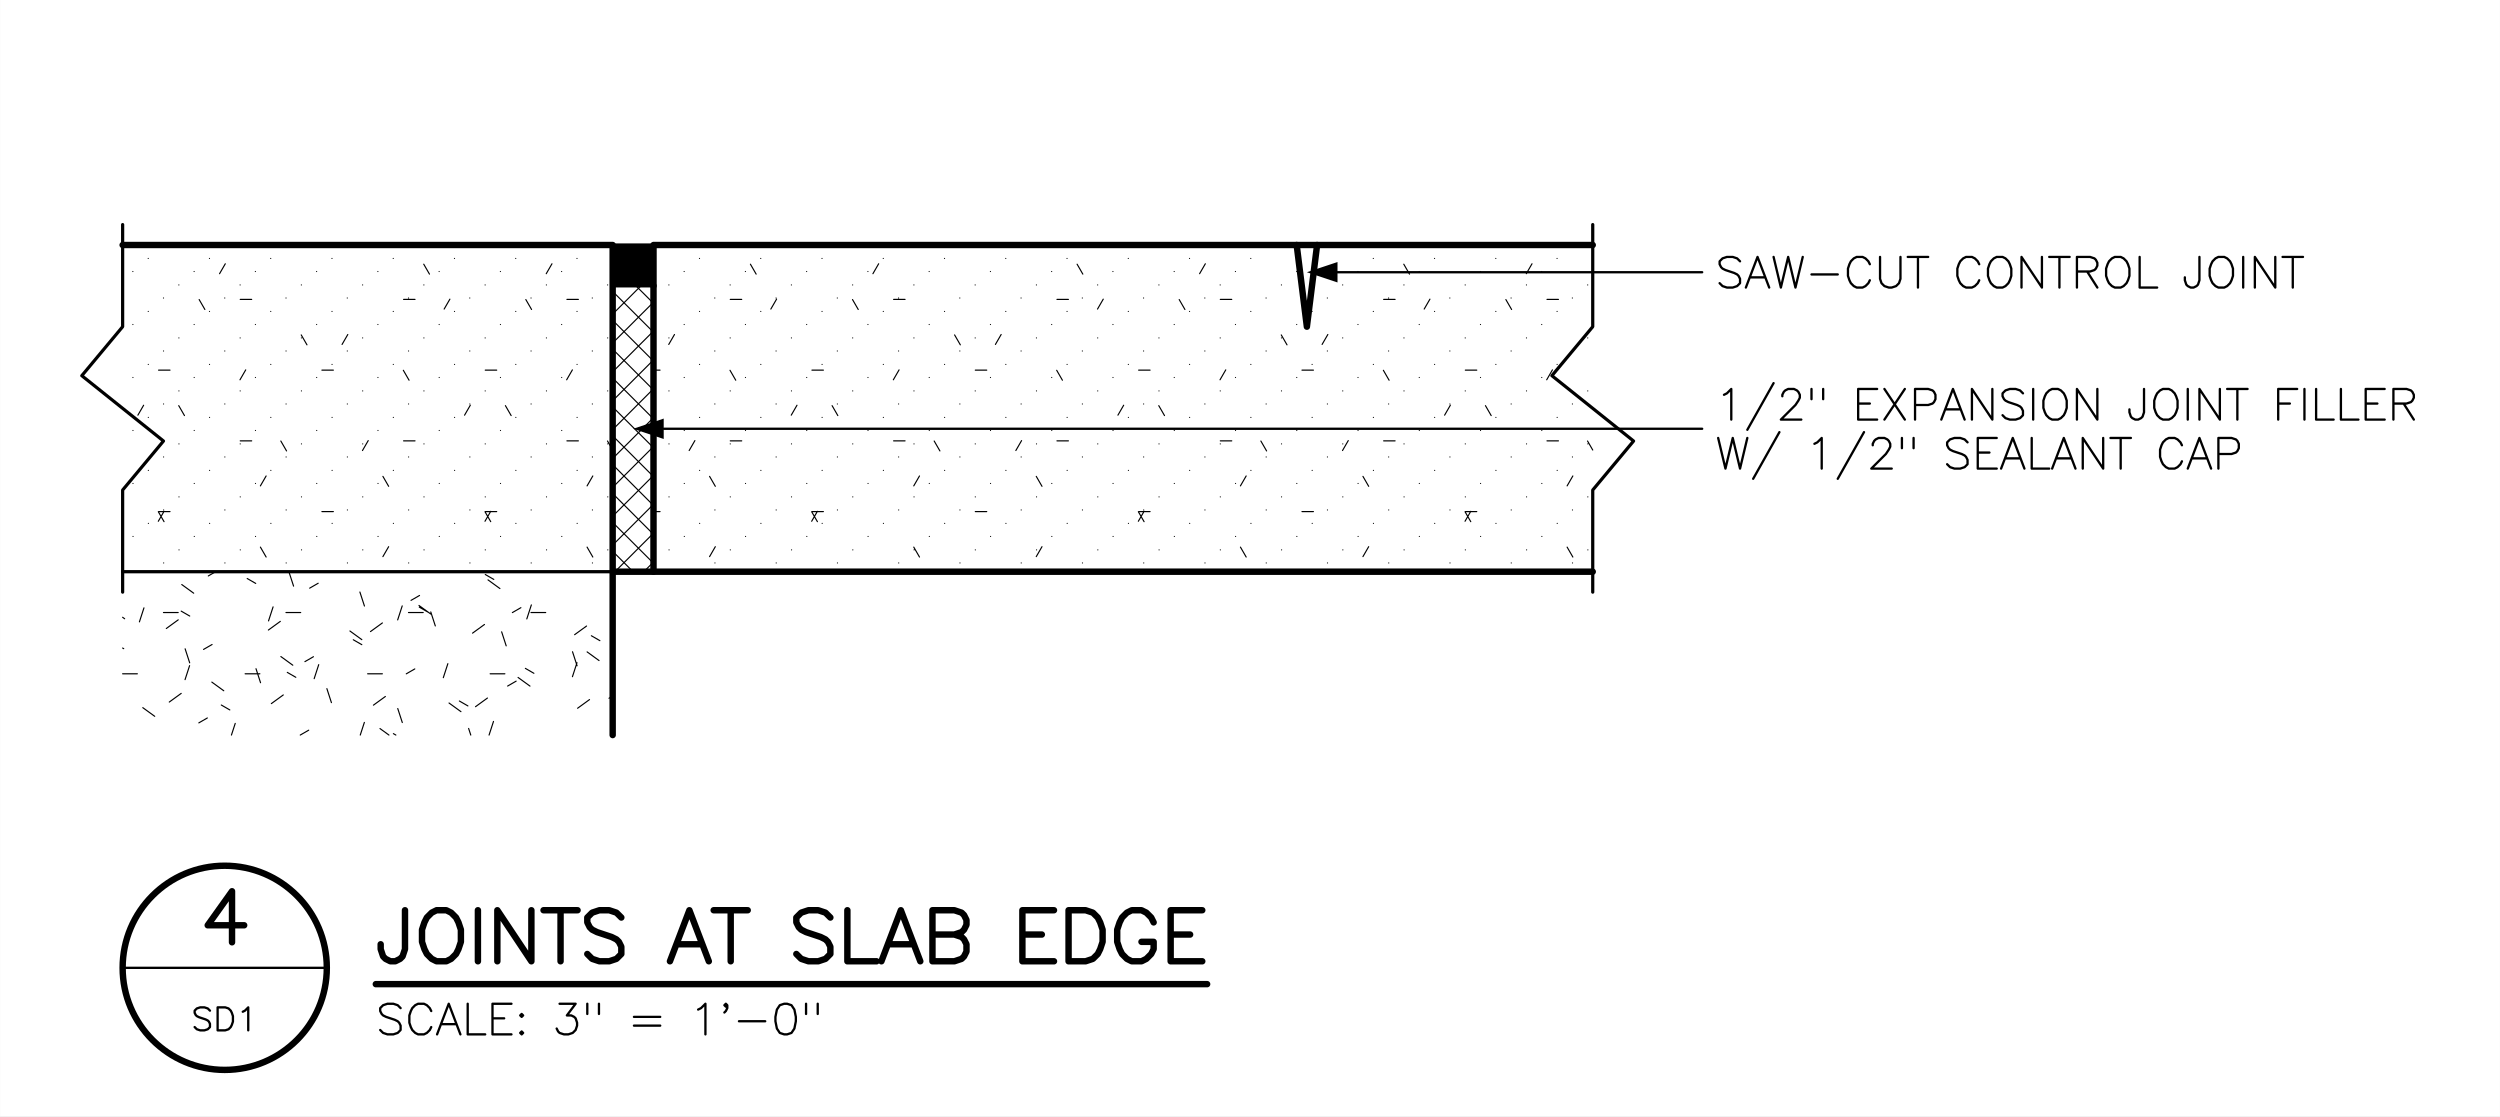
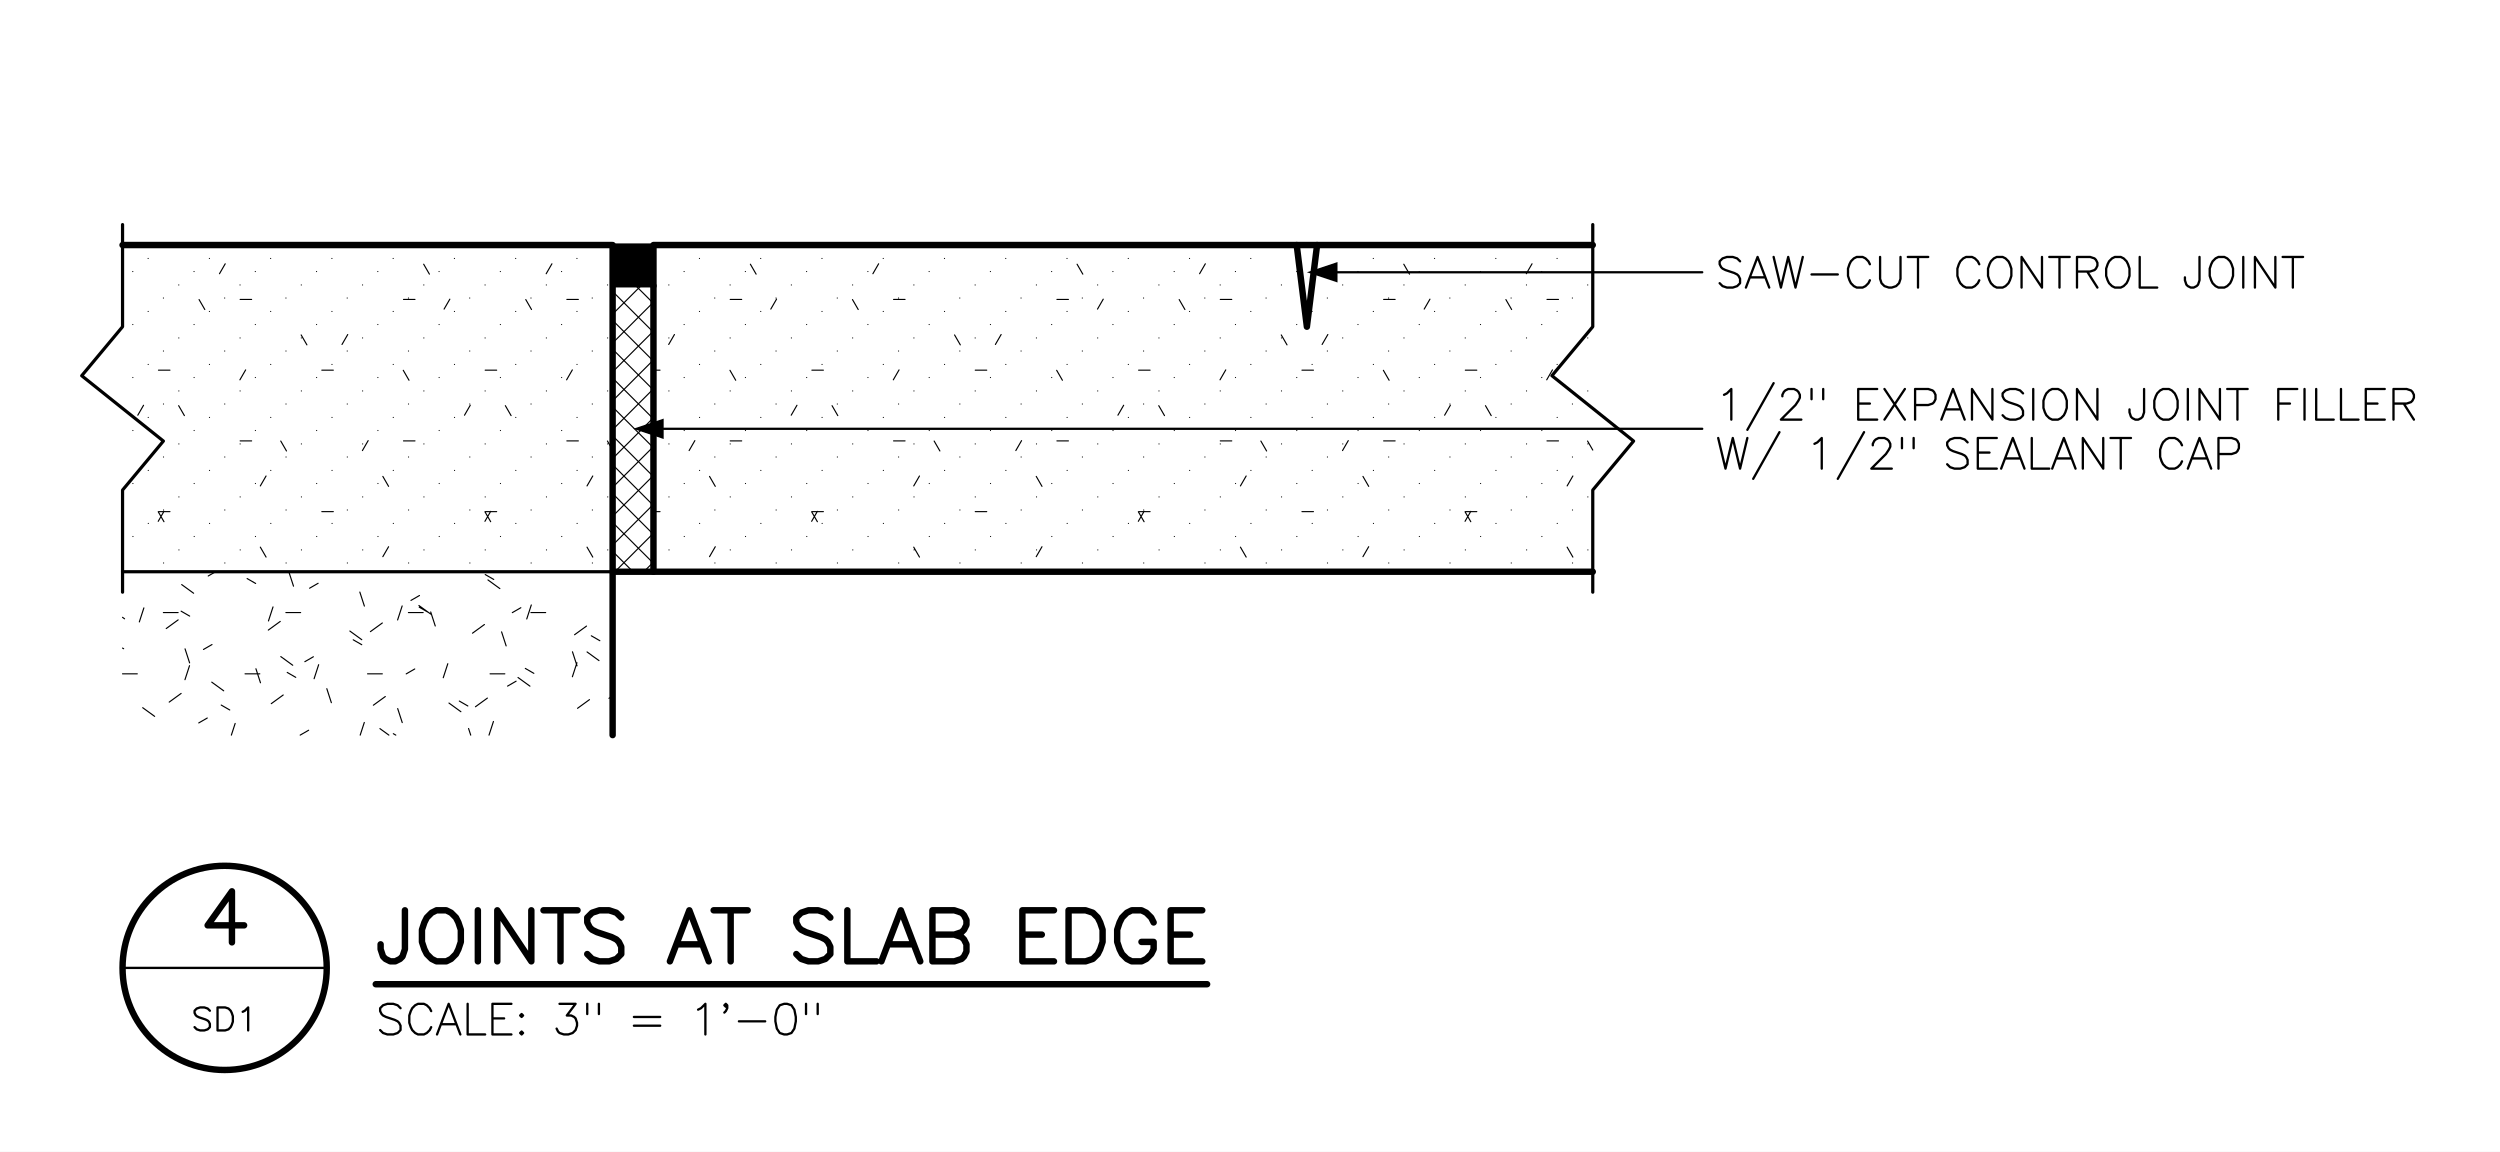
- <svg xmlns="http://www.w3.org/2000/svg" width="7.652in" height="3.416in" viewBox="0 0 734.571 327.96">
+ <svg xmlns="http://www.w3.org/2000/svg" width="7.652in" height="3.525in" viewBox="0 0 734.571 338.4">
  <rect width="100%" height="100%" fill="#fff" />
  <g id="S-DETL-PATT">
    <g data-src="slab">
      <path d="M48.058 165.427h0M66.058 165.427h0M84.058 165.427h0M102.058 165.427h0M120.058 165.427h0M138.058 165.427h0M156.058 165.427h0M174.058 165.427h0M39.053 157.642h0M57.053 157.642h0M75.053 157.642h0M93.053 157.642h0M111.053 157.642h0M129.053 157.642h0M147.053 157.642h0M165.053 157.642h0M48.048 149.856h0M66.048 149.856h0M84.048 149.856h0M102.048 149.856h0M120.048 149.856h0M138.048 149.856h0M156.048 149.856h0M174.048 149.856h0M39.043 142.07h0M57.043 142.07h0M75.043 142.07h0M93.043 142.07h0M111.043 142.07h0M129.043 142.07h0M147.043 142.07h0M165.043 142.07h0M48.038 134.285h0M66.038 134.285h0M84.038 134.285h0M102.038 134.285h0M120.038 134.285h0M138.038 134.285h0M156.038 134.285h0M174.038 134.285h0M39.034 126.499h0M57.034 126.499h0M75.034 126.499h0M93.034 126.499h0M111.034 126.499h0M129.034 126.499h0M147.034 126.499h0M165.034 126.499h0M48.029 118.714h0M66.029 118.714h0M84.029 118.714h0M102.029 118.714h0M120.029 118.714h0M138.029 118.714h0M156.029 118.714h0M174.029 118.714h0M39.024 110.928h0M57.024 110.928h0M75.024 110.928h0M93.024 110.928h0M111.024 110.928h0M129.024 110.928h0M147.024 110.928h0M165.024 110.928h0M48.019 103.142h0M66.019 103.142h0M84.019 103.142h0M102.019 103.142h0M120.019 103.142h0M138.019 103.142h0M156.019 103.142h0M174.019 103.142h0M39.014 95.357h0M57.014 95.357h0M75.014 95.357h0M93.014 95.357h0M111.014 95.357h0M129.014 95.357h0M147.014 95.357h0M165.014 95.357h0M48.01 87.571h0M66.01 87.571h0M84.01 87.571h0M102.01 87.571h0M120.01 87.571h0M138.01 87.571h0M156.01 87.571h0M174.01 87.571h0M39.005 79.786h0M57.005 79.786h0M75.005 79.786h0M93.005 79.786h0M111.005 79.786h0M129.005 79.786h0M147.005 79.786h0M165.005 79.786h0M48 72h0M66 72h0M84 72h0M102 72h0M120 72h0M138 72h0M156 72h0M174 72h0M52.57 161.587h0M70.57 161.587h0M88.57 161.587h0M106.57 161.587h0M124.57 161.587h0M142.57 161.587h0M160.57 161.587h0M178.57 161.587h0M43.565 153.802h0M61.565 153.802h0M79.565 153.802h0M97.565 153.802h0M115.565 153.802h0M133.565 153.802h0M151.565 153.802h0M169.565 153.802h0M52.56 146.016h0M70.56 146.016h0M88.56 146.016h0M106.56 146.016h0M124.56 146.016h0M142.56 146.016h0M160.56 146.016h0M178.56 146.016h0M43.555 138.23h0M61.555 138.23h0M79.555 138.23h0M97.555 138.23h0M115.555 138.23h0M133.555 138.23h0M151.555 138.23h0M169.555 138.23h0M52.55 130.445h0M70.55 130.445h0M88.55 130.445h0M106.55 130.445h0M124.55 130.445h0M142.55 130.445h0M160.55 130.445h0M178.55 130.445h0M43.546 122.659h0M61.546 122.659h0M79.546 122.659h0M97.546 122.659h0M115.546 122.659h0M133.546 122.659h0M151.546 122.659h0M169.546 122.659h0M52.541 114.874h0M70.541 114.874h0M88.541 114.874h0M106.541 114.874h0M124.541 114.874h0M142.541 114.874h0M160.541 114.874h0M178.541 114.874h0M43.536 107.088h0M61.536 107.088h0M79.536 107.088h0M97.536 107.088h0M115.536 107.088h0M133.536 107.088h0M151.536 107.088h0M169.536 107.088h0M52.531 99.302h0M70.531 99.302h0M88.531 99.302h0M106.531 99.302h0M124.531 99.302h0M142.531 99.302h0M160.531 99.302h0M178.531 99.302h0M43.526 91.517h0M61.526 91.517h0M79.526 91.517h0M97.526 91.517h0M115.526 91.517h0M133.526 91.517h0M151.526 91.517h0M169.526 91.517h0M52.522 83.731h0M70.522 83.731h0M88.522 83.731h0M106.522 83.731h0M124.522 83.731h0M142.522 83.731h0M160.522 83.731h0M178.522 83.731h0M43.517 75.946h0M61.517 75.946h0M79.517 75.946h0M97.517 75.946h0M115.517 75.946h0M133.517 75.946h0M151.517 75.946h0M169.517 75.946h0M172.481 142.781L174.161 139.871M142.482 153.173L144.162 150.263M166.482 111.604L168.162 108.694M112.482 163.566L114.162 160.656M136.482 121.997L138.162 119.087M160.482 80.427L162.162 77.518M106.483 132.389L108.163 129.479M130.483 90.82L132.163 87.91M76.483 142.782L78.163 139.872M100.483 101.213L102.163 98.303M46.484 153.175L48.164 150.265M70.484 111.605L72.164 108.695M40.484 121.998L42.164 119.088M64.484 80.429L66.164 77.519M36 88.197L36.165 87.911M169.92 87.984L166.56 87.984M121.92 87.984L118.56 87.984M73.92 87.984L70.56 87.984M145.92 108.768L142.56 108.768M97.92 108.768L94.56 108.768M49.92 108.768L46.56 108.768M169.92 129.552L166.56 129.552M121.92 129.552L118.56 129.552M73.92 129.552L70.56 129.552M145.92 150.336L142.56 150.336M97.92 150.336L94.56 150.336M49.92 150.336L46.56 150.336M46.486 150.381L48.166 153.291M52.486 119.205L54.166 122.114M76.486 160.774L78.166 163.684M58.485 88.028L60.165 90.938M82.485 129.597L84.165 132.507M88.484 98.421L90.164 101.33M112.484 139.99L114.164 142.9M118.484 108.813L120.164 111.723M142.484 150.382L144.164 153.292M124.483 77.637L126.163 80.546M148.483 119.206L150.163 122.116M172.483 160.775L174.163 163.685M154.483 88.029L156.163 90.939M178.483 129.598L180 132.226" fill="none" stroke="#000" stroke-linecap="round" stroke-linejoin="round" stroke-width="0.34" />
      <path d="M36 198L40.32 198M72 198L76.32 198M108 198L112.32 198M144 198L148.32 198M48 180L52.32 180M84 180L88.32 180M120 180L124.32 180M156 180L160.32 180M168.179 198.849L169.514 194.74M143.68 216L144.978 212.003M154.768 181.874L156.103 177.765M130.233 199.137L131.568 195.028M105.827 216L107.032 212.291M116.822 182.162L118.157 178.053M92.286 199.425L93.621 195.316M67.974 216L69.086 212.58M78.875 182.45L80.21 178.341M54.34 199.713L55.675 195.605M40.929 182.738L42.264 178.63M175.989 194.107L172.494 191.568M146.864 172.947L143.369 170.407M155.7 201.616L152.205 199.077M126.576 180.456L123.081 177.916M135.412 209.125L131.917 206.586M106.287 187.964L102.793 185.425M114.252 216L111.629 214.094M85.999 195.473L82.504 192.934M56.875 174.313L53.38 171.774M65.711 202.982L62.216 200.443M36.586 181.822L36 181.396M45.422 210.491L41.928 207.952M52.334 182.146L48.839 184.685M82.33 182.601L78.835 185.14M53.206 203.761L49.711 206.301M112.327 183.057L108.832 185.596M83.202 204.217L79.707 206.756M142.323 183.512L138.828 186.051M113.199 204.672L109.704 207.211M172.32 183.967L168.825 186.507M143.195 205.128L139.7 207.667M173.192 205.583L169.697 208.122M54.364 190.662L55.699 194.77M75.191 196.512L76.526 200.621M84.894 168.124L86.229 172.233M96.019 202.362L97.353 206.471M105.721 173.975L107.056 178.083M116.846 208.213L118.181 212.321M126.548 179.825L127.883 183.934M137.673 214.063L138.302 216M147.376 185.676L148.711 189.784M168.203 191.526L169.538 195.634M178.924 205.188L180 204.567M149.139 201.6L151.633 200.16M88.197 216L90.672 214.571M119.355 198.011L121.849 196.571M150.532 180.011L153.026 178.571M58.393 212.423L60.887 210.983M89.57 194.423L92.064 192.983M120.747 176.423L123.241 174.983M59.785 190.834L62.28 189.394M90.962 172.834L93.457 171.394M61.178 169.246L63.335 168M176.239 188.262L173.745 186.822M145.062 170.262L142.568 168.822M156.847 197.85L154.353 196.41M125.67 179.85L123.176 178.41M137.455 207.439L134.96 205.999M106.278 189.439L103.784 187.999M75.101 171.439L72.607 169.999M116.283 216L115.568 215.587M86.885 199.027L84.391 197.587M55.709 181.027L53.214 179.587M67.493 208.616L64.999 207.176M36.316 190.616L36 190.433" fill="none" stroke="#000" stroke-linecap="round" stroke-linejoin="round" stroke-width="0.34" />
    </g>
    <g data-src="exp_joint">
      <path d="M189.156 168L192 165.156M180.671 168L192 156.671M180 160.186L192 148.186M180 151.7L192 139.7M180 143.215L192 131.215M180 134.73L192 122.73M180 126.245L192 114.245M180 117.759L192 105.759M180 109.274L192 97.274M180 100.789L192 88.789M180 92.303L188.303 84M192 89.152L186.848 84M192 97.638L180 85.638M192 106.123L180 94.123M192 114.608L180 102.608M192 123.094L180 111.094M192 131.579L180 119.579M192 140.064L180 128.064M192 148.549L180 136.549M192 157.035L180 145.035M192 165.52L180 153.52M185.995 168L180 162.005" fill="none" stroke="#000" stroke-linecap="round" stroke-linejoin="round" stroke-width="0.34" />
    </g>
    <g data-src="slab2">
      <path d="M192.058 165.427h0M210.058 165.427h0M228.058 165.427h0M246.058 165.427h0M264.058 165.427h0M282.058 165.427h0M300.058 165.427h0M318.058 165.427h0M336.058 165.427h0M354.058 165.427h0M372.058 165.427h0M390.058 165.427h0M408.058 165.427h0M426.058 165.427h0M444.058 165.427h0M462.058 165.427h0M201.053 157.642h0M219.053 157.642h0M237.053 157.642h0M255.053 157.642h0M273.053 157.642h0M291.053 157.642h0M309.053 157.642h0M327.053 157.642h0M345.053 157.642h0M363.053 157.642h0M381.053 157.642h0M399.053 157.642h0M417.053 157.642h0M435.053 157.642h0M453.053 157.642h0M192.048 149.856h0M210.048 149.856h0M228.048 149.856h0M246.048 149.856h0M264.048 149.856h0M282.048 149.856h0M300.048 149.856h0M318.048 149.856h0M336.048 149.856h0M354.048 149.856h0M372.048 149.856h0M390.048 149.856h0M408.048 149.856h0M426.048 149.856h0M444.048 149.856h0M462.048 149.856h0M201.043 142.07h0M219.043 142.07h0M237.043 142.07h0M255.043 142.07h0M273.043 142.07h0M291.043 142.07h0M309.043 142.07h0M327.043 142.07h0M345.043 142.07h0M363.043 142.07h0M381.043 142.07h0M399.043 142.07h0M417.043 142.07h0M435.043 142.07h0M453.043 142.07h0M192.038 134.285h0M210.038 134.285h0M228.038 134.285h0M246.038 134.285h0M264.038 134.285h0M282.038 134.285h0M300.038 134.285h0M318.038 134.285h0M336.038 134.285h0M354.038 134.285h0M372.038 134.285h0M390.038 134.285h0M408.038 134.285h0M426.038 134.285h0M444.038 134.285h0M462.038 134.285h0M201.034 126.499h0M219.034 126.499h0M237.034 126.499h0M255.034 126.499h0M273.034 126.499h0M291.034 126.499h0M309.034 126.499h0M327.034 126.499h0M345.034 126.499h0M363.034 126.499h0M381.034 126.499h0M399.034 126.499h0M417.034 126.499h0M435.034 126.499h0M453.034 126.499h0M192.029 118.714h0M210.029 118.714h0M228.029 118.714h0M246.029 118.714h0M264.029 118.714h0M282.029 118.714h0M300.029 118.714h0M318.029 118.714h0M336.029 118.714h0M354.029 118.714h0M372.029 118.714h0M390.029 118.714h0M408.029 118.714h0M426.029 118.714h0M444.029 118.714h0M462.029 118.714h0M201.024 110.928h0M219.024 110.928h0M237.024 110.928h0M255.024 110.928h0M273.024 110.928h0M291.024 110.928h0M309.024 110.928h0M327.024 110.928h0M345.024 110.928h0M363.024 110.928h0M381.024 110.928h0M399.024 110.928h0M417.024 110.928h0M435.024 110.928h0M453.024 110.928h0M192.019 103.142h0M210.019 103.142h0M228.019 103.142h0M246.019 103.142h0M264.019 103.142h0M282.019 103.142h0M300.019 103.142h0M318.019 103.142h0M336.019 103.142h0M354.019 103.142h0M372.019 103.142h0M390.019 103.142h0M408.019 103.142h0M426.019 103.142h0M444.019 103.142h0M462.019 103.142h0M201.014 95.357h0M219.014 95.357h0M237.014 95.357h0M255.014 95.357h0M273.014 95.357h0M291.014 95.357h0M309.014 95.357h0M327.014 95.357h0M345.014 95.357h0M363.014 95.357h0M381.014 95.357h0M399.014 95.357h0M417.014 95.357h0M435.014 95.357h0M453.014 95.357h0M192.01 87.571h0M210.01 87.571h0M228.01 87.571h0M246.01 87.571h0M264.01 87.571h0M282.01 87.571h0M300.01 87.571h0M318.01 87.571h0M336.01 87.571h0M354.01 87.571h0M372.01 87.571h0M390.01 87.571h0M408.01 87.571h0M426.01 87.571h0M444.01 87.571h0M462.01 87.571h0M201.005 79.786h0M219.005 79.786h0M237.005 79.786h0M255.005 79.786h0M273.005 79.786h0M291.005 79.786h0M309.005 79.786h0M327.005 79.786h0M345.005 79.786h0M363.005 79.786h0M381.005 79.786h0M399.005 79.786h0M417.005 79.786h0M435.005 79.786h0M453.005 79.786h0M192 72h0M210 72h0M228 72h0M246 72h0M264 72h0M282 72h0M300 72h0M318 72h0M336 72h0M354 72h0M372 72h0M390 72h0M408 72h0M426 72h0M444 72h0M462 72h0M196.57 161.587h0M214.57 161.587h0M232.57 161.587h0M250.57 161.587h0M268.57 161.587h0M286.57 161.587h0M304.57 161.587h0M322.57 161.587h0M340.57 161.587h0M358.57 161.587h0M376.57 161.587h0M394.57 161.587h0M412.57 161.587h0M430.57 161.587h0M448.57 161.587h0M466.57 161.587h0M205.565 153.802h0M223.565 153.802h0M241.565 153.802h0M259.565 153.802h0M277.565 153.802h0M295.565 153.802h0M313.565 153.802h0M331.565 153.802h0M349.565 153.802h0M367.565 153.802h0M385.565 153.802h0M403.565 153.802h0M421.565 153.802h0M439.565 153.802h0M457.565 153.802h0M196.56 146.016h0M214.56 146.016h0M232.56 146.016h0M250.56 146.016h0M268.56 146.016h0M286.56 146.016h0M304.56 146.016h0M322.56 146.016h0M340.56 146.016h0M358.56 146.016h0M376.56 146.016h0M394.56 146.016h0M412.56 146.016h0M430.56 146.016h0M448.56 146.016h0M466.56 146.016h0M205.555 138.23h0M223.555 138.23h0M241.555 138.23h0M259.555 138.23h0M277.555 138.23h0M295.555 138.23h0M313.555 138.23h0M331.555 138.23h0M349.555 138.23h0M367.555 138.23h0M385.555 138.23h0M403.555 138.23h0M421.555 138.23h0M439.555 138.23h0M457.555 138.23h0M196.55 130.445h0M214.55 130.445h0M232.55 130.445h0M250.55 130.445h0M268.55 130.445h0M286.55 130.445h0M304.55 130.445h0M322.55 130.445h0M340.55 130.445h0M358.55 130.445h0M376.55 130.445h0M394.55 130.445h0M412.55 130.445h0M430.55 130.445h0M448.55 130.445h0M466.55 130.445h0M205.546 122.659h0M223.546 122.659h0M241.546 122.659h0M259.546 122.659h0M277.546 122.659h0M295.546 122.659h0M313.546 122.659h0M331.546 122.659h0M349.546 122.659h0M367.546 122.659h0M385.546 122.659h0M403.546 122.659h0M421.546 122.659h0M439.546 122.659h0M457.546 122.659h0M196.541 114.874h0M214.541 114.874h0M232.541 114.874h0M250.541 114.874h0M268.541 114.874h0M286.541 114.874h0M304.541 114.874h0M322.541 114.874h0M340.541 114.874h0M358.541 114.874h0M376.541 114.874h0M394.541 114.874h0M412.541 114.874h0M430.541 114.874h0M448.541 114.874h0M466.541 114.874h0M205.536 107.088h0M223.536 107.088h0M241.536 107.088h0M259.536 107.088h0M277.536 107.088h0M295.536 107.088h0M313.536 107.088h0M331.536 107.088h0M349.536 107.088h0M367.536 107.088h0M385.536 107.088h0M403.536 107.088h0M421.536 107.088h0M439.536 107.088h0M457.536 107.088h0M196.531 99.302h0M214.531 99.302h0M232.531 99.302h0M250.531 99.302h0M268.531 99.302h0M286.531 99.302h0M304.531 99.302h0M322.531 99.302h0M340.531 99.302h0M358.531 99.302h0M376.531 99.302h0M394.531 99.302h0M412.531 99.302h0M430.531 99.302h0M448.531 99.302h0M466.531 99.302h0M205.526 91.517h0M223.526 91.517h0M241.526 91.517h0M259.526 91.517h0M277.526 91.517h0M295.526 91.517h0M313.526 91.517h0M331.526 91.517h0M349.526 91.517h0M367.526 91.517h0M385.526 91.517h0M403.526 91.517h0M421.526 91.517h0M439.526 91.517h0M457.526 91.517h0M196.522 83.731h0M214.522 83.731h0M232.522 83.731h0M250.522 83.731h0M268.522 83.731h0M286.522 83.731h0M304.522 83.731h0M322.522 83.731h0M340.522 83.731h0M358.522 83.731h0M376.522 83.731h0M394.522 83.731h0M412.522 83.731h0M430.522 83.731h0M448.522 83.731h0M466.522 83.731h0M205.517 75.946h0M223.517 75.946h0M241.517 75.946h0M259.517 75.946h0M277.517 75.946h0M295.517 75.946h0M313.517 75.946h0M331.517 75.946h0M349.517 75.946h0M367.517 75.946h0M403.517 75.946h0M421.517 75.946h0M439.517 75.946h0M457.517 75.946h0M460.475 142.777L462.155 139.867M430.476 153.17L432.156 150.26M454.476 111.6L456.156 108.691M400.476 163.562L402.156 160.652M424.476 121.993L426.156 119.083M448.476 80.424L450.156 77.514M394.477 132.386L396.157 129.476M418.477 90.816L420.157 87.907M364.477 142.778L366.157 139.868M388.477 101.209L390.157 98.299M334.478 153.171L336.158 150.261M358.478 111.602L360.158 108.692M304.478 163.563L306.158 160.654M328.478 121.994L330.158 119.084M352.478 80.425L354.158 77.515M298.479 132.387L300.159 129.477M322.479 90.818L324.159 87.908M268.479 142.779L270.159 139.87M292.479 101.21L294.159 98.3M238.48 153.172L240.16 150.262M262.48 111.603L264.16 108.693M208.48 163.565L210.16 160.655M232.48 121.995L234.16 119.086M256.48 80.426L258.16 77.516M202.481 132.388L204.161 129.478M226.481 90.819L228.161 87.909M196.481 101.211L198.161 98.302M457.92 87.984L454.56 87.984M409.92 87.984L406.56 87.984M361.92 87.984L358.56 87.984M313.92 87.984L310.56 87.984M265.92 87.984L262.56 87.984M217.92 87.984L214.56 87.984M433.92 108.768L430.56 108.768M385.92 108.768L382.56 108.768M337.92 108.768L334.56 108.768M289.92 108.768L286.56 108.768M241.92 108.768L238.56 108.768M193.92 108.768L192 108.768M457.92 129.552L454.56 129.552M409.92 129.552L406.56 129.552M361.92 129.552L358.56 129.552M313.92 129.552L310.56 129.552M265.92 129.552L262.56 129.552M217.92 129.552L214.56 129.552M433.92 150.336L430.56 150.336M385.92 150.336L382.56 150.336M337.92 150.336L334.56 150.336M289.92 150.336L286.56 150.336M241.92 150.336L238.56 150.336M193.92 150.336L192 150.336M208.482 139.991L210.162 142.901M214.482 108.814L216.162 111.724M238.482 150.384L240.162 153.293M220.481 77.638L222.161 80.548M244.481 119.207L246.161 122.117M268.481 160.776L270.161 163.686M250.481 88.03L252.161 90.94M274.481 129.6L276.161 132.509M280.48 98.423L282.16 101.333M304.48 139.992L306.16 142.902M310.48 108.816L312.16 111.725M334.48 150.385L336.16 153.295M316.479 77.639L318.159 80.549M340.479 119.208L342.159 122.118M364.479 160.777L366.159 163.687M346.479 88.032L348.159 90.941M370.479 129.601L372.159 132.511M376.478 98.424L378.158 101.334M400.478 139.993L402.158 142.903M406.478 108.817L408.158 111.727M430.478 150.386L432.158 153.296M412.477 77.64L414.157 80.55M436.477 119.209L438.157 122.119M460.477 160.779L462.157 163.688M442.477 88.033L444.157 90.943M466.477 129.602L468 132.241" fill="none" stroke="#000" stroke-linecap="round" stroke-linejoin="round" stroke-width="0.34" />
    </g>
  </g>
  <g id="S-DETL-BYND">
    <g data-src="exp_joint">
      <path d="M180 84L192 84L192 72L180 72L180 84Z" fill="#000" fill-rule="evenodd" stroke="none" />
      <path d="M192 84L180 84" fill="none" stroke="#000" stroke-linecap="round" stroke-linejoin="round" stroke-width="0.945" />
      <path d="M192 72L180 72" fill="none" stroke="#000" stroke-linecap="round" stroke-linejoin="round" stroke-width="0.945" />
    </g>
    <g data-src="slab">
      <path d="M36 168L180 168" fill="none" stroke="#000" stroke-linecap="round" stroke-linejoin="round" stroke-width="0.945" />
    </g>
  </g>
  <g id="S-DETL-CUT">
    <g data-src="slab">
      <path d="M180 216L180 168L180 72L36 72" fill="none" stroke="#000" stroke-linecap="round" stroke-linejoin="round" stroke-width="1.89" />
    </g>
    <g data-src="exp_joint">
      <path d="M180 168L192 168L192 84" fill="none" stroke="#000" stroke-linecap="round" stroke-linejoin="round" stroke-width="1.89" />
    </g>
    <g data-src="slab2">
      <path d="M468 72L192 72L192 84" fill="none" stroke="#000" stroke-linecap="round" stroke-linejoin="round" stroke-width="1.89" />
      <path d="M192 168L468 168" fill="none" stroke="#000" stroke-linecap="round" stroke-linejoin="round" stroke-width="1.89" />
    </g>
    <g data-src="ctl_joint">
      <path d="M381 72L384 96L387 72" fill="none" stroke="#000" stroke-linecap="round" stroke-linejoin="round" stroke-width="1.89" />
    </g>
  </g>
  <g id="S-DETL-BRKL">
    <g data-src="crop">
      <path d="M36 174L36 144L48 129.6L24 110.4L36 96L36 66" fill="none" stroke="#000" stroke-linecap="round" stroke-linejoin="round" stroke-width="0.945" />
      <path d="M468 174L468 144L480 129.6L456 110.4L468 96L468 66" fill="none" stroke="#000" stroke-linecap="round" stroke-linejoin="round" stroke-width="0.945" />
    </g>
  </g>
  <g id="S-ANNO-NOTE">
    <g data-src="n_exp">
      <path d="M506.571 116.014L507.429 115.586L508.714 114.3L508.714 123.3M521.143 112.586L513.429 126.3M523.714 116.443L523.714 116.014L524.143 115.157L524.571 114.729L525.429 114.3L527.143 114.3L528 114.729L528.429 115.157L528.857 116.014L528.857 116.871L528.429 117.729L527.571 119.014L523.286 123.3L529.286 123.3M532.286 114.3L532.286 117.3M535.714 114.3L535.714 117.3M546 114.3L546 123.3M546 114.3L551.571 114.3M546 118.586L549.429 118.586M546 123.3L551.571 123.3M553.714 114.3L559.714 123.3M559.714 114.3L553.714 123.3M562.714 114.3L562.714 123.3M562.714 114.3L566.571 114.3L567.857 114.729L568.286 115.157L568.714 116.014L568.714 117.3L568.286 118.157L567.857 118.586L566.571 119.014L562.714 119.014M573.857 114.3L570.429 123.3M573.857 114.3L577.286 123.3M571.714 120.3L576 120.3M579.429 114.3L579.429 123.3M579.429 114.3L585.429 123.3M585.429 114.3L585.429 123.3M594.429 115.586L593.571 114.729L592.286 114.3L590.571 114.3L589.286 114.729L588.429 115.586L588.429 116.443L588.857 117.3L589.286 117.729L590.143 118.157L592.714 119.014L593.571 119.443L594 119.871L594.429 120.729L594.429 122.014L593.571 122.871L592.286 123.3L590.571 123.3L589.286 122.871L588.429 122.014M597.429 114.3L597.429 123.3M603 114.3L602.143 114.729L601.286 115.586L600.857 116.443L600.429 117.729L600.429 119.871L600.857 121.157L601.286 122.014L602.143 122.871L603 123.3L604.714 123.3L605.571 122.871L606.429 122.014L606.857 121.157L607.286 119.871L607.286 117.729L606.857 116.443L606.429 115.586L605.571 114.729L604.714 114.3L603 114.3M610.286 114.3L610.286 123.3M610.286 114.3L616.286 123.3M616.286 114.3L616.286 123.3M630 114.3L630 121.157L629.571 122.443L629.143 122.871L628.286 123.3L627.429 123.3L626.571 122.871L626.143 122.443L625.714 121.157L625.714 120.3M635.571 114.3L634.714 114.729L633.857 115.586L633.429 116.443L633 117.729L633 119.871L633.429 121.157L633.857 122.014L634.714 122.871L635.571 123.3L637.286 123.3L638.143 122.871L639 122.014L639.429 121.157L639.857 119.871L639.857 117.729L639.429 116.443L639 115.586L638.143 114.729L637.286 114.3L635.571 114.3M642.857 114.3L642.857 123.3M646.286 114.3L646.286 123.3M646.286 114.3L652.286 123.3M652.286 114.3L652.286 123.3M657.429 114.3L657.429 123.3M654.429 114.3L660.429 114.3M669.429 114.3L669.429 123.3M669.429 114.3L675 114.3M669.429 118.586L672.857 118.586M677.143 114.3L677.143 123.3M680.571 114.3L680.571 123.3M680.571 123.3L685.714 123.3M687.857 114.3L687.857 123.3M687.857 123.3L693 123.3M695.143 114.3L695.143 123.3M695.143 114.3L700.714 114.3M695.143 118.586L698.571 118.586M695.143 123.3L700.714 123.3M703.286 114.3L703.286 123.3M703.286 114.3L707.143 114.3L708.429 114.729L708.857 115.157L709.286 116.014L709.286 116.871L708.857 117.729L708.429 118.157L707.143 118.586L703.286 118.586M706.286 118.586L709.286 123.3" fill="none" stroke="#000" stroke-linecap="round" stroke-linejoin="round" stroke-width="0.68" />
      <path d="M504.857 128.7L507 137.7M509.143 128.7L507 137.7M509.143 128.7L511.286 137.7M513.429 128.7L511.286 137.7M522.857 126.986L515.143 140.7M533.143 130.414L534 129.986L535.286 128.7L535.286 137.7M547.714 126.986L540 140.7M550.286 130.843L550.286 130.414L550.714 129.557L551.143 129.129L552 128.7L553.714 128.7L554.571 129.129L555 129.557L555.429 130.414L555.429 131.271L555 132.129L554.143 133.414L549.857 137.7L555.857 137.7M558.857 128.7L558.857 131.7M562.286 128.7L562.286 131.7M578.143 129.986L577.286 129.129L576 128.7L574.286 128.7L573 129.129L572.143 129.986L572.143 130.843L572.571 131.7L573 132.129L573.857 132.557L576.429 133.414L577.286 133.843L577.714 134.271L578.143 135.129L578.143 136.414L577.286 137.271L576 137.7L574.286 137.7L573 137.271L572.143 136.414M581.143 128.7L581.143 137.7M581.143 128.7L586.714 128.7M581.143 132.986L584.571 132.986M581.143 137.7L586.714 137.7M591.429 128.7L588 137.7M591.429 128.7L594.857 137.7M589.286 134.7L593.571 134.7M597 128.7L597 137.7M597 137.7L602.143 137.7M606.429 128.7L603 137.7M606.429 128.7L609.857 137.7M604.286 134.7L608.571 134.7M612 128.7L612 137.7M612 128.7L618 137.7M618 128.7L618 137.7M623.143 128.7L623.143 137.7M620.143 128.7L626.143 128.7M641.143 130.843L640.714 129.986L639.857 129.129L639 128.7L637.286 128.7L636.429 129.129L635.571 129.986L635.143 130.843L634.714 132.129L634.714 134.271L635.143 135.557L635.571 136.414L636.429 137.271L637.286 137.7L639 137.7L639.857 137.271L640.714 136.414L641.143 135.557M646.286 128.7L642.857 137.7M646.286 128.7L649.714 137.7M644.143 134.7L648.429 134.7M651.857 128.7L651.857 137.7M651.857 128.7L655.714 128.7L657 129.129L657.429 129.557L657.857 130.414L657.857 131.7L657.429 132.557L657 132.986L655.714 133.414L651.857 133.414" fill="none" stroke="#000" stroke-linecap="round" stroke-linejoin="round" stroke-width="0.68" />
      <path d="M500.16 126L488.16 126L195 126" fill="none" stroke="#000" stroke-linecap="round" stroke-linejoin="round" stroke-width="0.68" />
      <path d="M186 126L195 129L195 123L186 126Z" fill="#000" fill-rule="evenodd" stroke="none" />
    </g>
    <g data-src="n_ctl">
      <path d="M511.286 76.786L510.429 75.929L509.143 75.5L507.429 75.5L506.143 75.929L505.286 76.786L505.286 77.643L505.714 78.5L506.143 78.929L507 79.357L509.571 80.214L510.429 80.643L510.857 81.071L511.286 81.929L511.286 83.214L510.429 84.071L509.143 84.5L507.429 84.5L506.143 84.071L505.286 83.214M516.429 75.5L513 84.5M516.429 75.5L519.857 84.5M514.286 81.5L518.571 81.5M521.143 75.5L523.286 84.5M525.429 75.5L523.286 84.5M525.429 75.5L527.571 84.5M529.714 75.5L527.571 84.5M532.286 80.643L540 80.643M549.429 77.643L549 76.786L548.143 75.929L547.286 75.5L545.571 75.5L544.714 75.929L543.857 76.786L543.429 77.643L543 78.929L543 81.071L543.429 82.357L543.857 83.214L544.714 84.071L545.571 84.5L547.286 84.5L548.143 84.071L549 83.214L549.429 82.357M552.429 75.5L552.429 81.929L552.857 83.214L553.714 84.071L555 84.5L555.857 84.5L557.143 84.071L558 83.214L558.429 81.929L558.429 75.5M563.571 75.5L563.571 84.5M560.571 75.5L566.571 75.5M581.571 77.643L581.143 76.786L580.286 75.929L579.429 75.5L577.714 75.5L576.857 75.929L576 76.786L575.571 77.643L575.143 78.929L575.143 81.071L575.571 82.357L576 83.214L576.857 84.071L577.714 84.5L579.429 84.5L580.286 84.071L581.143 83.214L581.571 82.357M586.714 75.5L585.857 75.929L585 76.786L584.571 77.643L584.143 78.929L584.143 81.071L584.571 82.357L585 83.214L585.857 84.071L586.714 84.5L588.429 84.5L589.286 84.071L590.143 83.214L590.571 82.357L591 81.071L591 78.929L590.571 77.643L590.143 76.786L589.286 75.929L588.429 75.5L586.714 75.5M594 75.5L594 84.5M594 75.5L600 84.5M600 75.5L600 84.5M605.143 75.5L605.143 84.5M602.143 75.5L608.143 75.5M610.286 75.5L610.286 84.5M610.286 75.5L614.143 75.5L615.429 75.929L615.857 76.357L616.286 77.214L616.286 78.071L615.857 78.929L615.429 79.357L614.143 79.786L610.286 79.786M613.286 79.786L616.286 84.5M621.429 75.5L620.571 75.929L619.714 76.786L619.286 77.643L618.857 78.929L618.857 81.071L619.286 82.357L619.714 83.214L620.571 84.071L621.429 84.5L623.143 84.5L624 84.071L624.857 83.214L625.286 82.357L625.714 81.071L625.714 78.929L625.286 77.643L624.857 76.786L624 75.929L623.143 75.5L621.429 75.5M628.714 75.5L628.714 84.5M628.714 84.5L633.857 84.5M646.286 75.5L646.286 82.357L645.857 83.643L645.429 84.071L644.571 84.5L643.714 84.5L642.857 84.071L642.429 83.643L642 82.357L642 81.5M651.857 75.5L651 75.929L650.143 76.786L649.714 77.643L649.286 78.929L649.286 81.071L649.714 82.357L650.143 83.214L651 84.071L651.857 84.5L653.571 84.5L654.429 84.071L655.286 83.214L655.714 82.357L656.143 81.071L656.143 78.929L655.714 77.643L655.286 76.786L654.429 75.929L653.571 75.5L651.857 75.5M659.143 75.5L659.143 84.5M662.571 75.5L662.571 84.5M662.571 75.5L668.571 84.5M668.571 75.5L668.571 84.5M673.714 75.5L673.714 84.5M670.714 75.5L676.714 75.5" fill="none" stroke="#000" stroke-linecap="round" stroke-linejoin="round" stroke-width="0.68" />
      <path d="M500.16 80L488.16 80L393 80" fill="none" stroke="#000" stroke-linecap="round" stroke-linejoin="round" stroke-width="0.68" />
      <path d="M384 80L393 83L393 77L384 80Z" fill="#000" fill-rule="evenodd" stroke="none" />
    </g>
    <g data-src="title:D">
      <path d="M36 284.4L96 284.4" fill="none" stroke="#000" stroke-linecap="round" stroke-linejoin="round" stroke-width="0.68" />
    </g>
  </g>
  <g id="S-ANNO-TTLB">
    <g data-src="title:D">
      <path d="M36 284.4A30 30 0 0 1 96 284.4A30 30 0 0 1 36 284.4Z" fill="none" stroke="#000" stroke-linecap="round" stroke-linejoin="round" stroke-width="1.89" />
      <path d="M68.143 261.9L61 271.9L71.714 271.9M68.143 261.9L68.143 276.9" fill="none" stroke="#000" stroke-linecap="round" stroke-linejoin="round" stroke-width="1.89" />
      <path d="M61.661 296.989L61.018 296.346L60.054 296.025L58.768 296.025L57.804 296.346L57.161 296.989L57.161 297.632L57.482 298.275L57.804 298.596L58.446 298.918L60.375 299.561L61.018 299.882L61.339 300.204L61.661 300.846L61.661 301.811L61.018 302.454L60.054 302.775L58.768 302.775L57.804 302.454L57.161 301.811M63.911 296.025L63.911 302.775M63.911 296.025L66.161 296.025L67.125 296.346L67.768 296.989L68.089 297.632L68.411 298.596L68.411 300.204L68.089 301.168L67.768 301.811L67.125 302.454L66.161 302.775L63.911 302.775M71.304 297.311L71.946 296.989L72.911 296.025L72.911 302.775" fill="none" stroke="#000" stroke-linecap="round" stroke-linejoin="round" stroke-width="0.68" />
      <path d="M118.971 267.48L118.971 278.909L118.257 281.051L117.543 281.766L116.114 282.48L114.686 282.48L113.257 281.766L112.543 281.051L111.829 278.909L111.829 277.48M128.257 267.48L126.829 268.194L125.4 269.623L124.686 271.051L123.971 273.194L123.971 276.766L124.686 278.909L125.4 280.337L126.829 281.766L128.257 282.48L131.114 282.48L132.543 281.766L133.971 280.337L134.686 278.909L135.4 276.766L135.4 273.194L134.686 271.051L133.971 269.623L132.543 268.194L131.114 267.48L128.257 267.48M140.4 267.48L140.4 282.48M146.114 267.48L146.114 282.48M146.114 267.48L156.114 282.48M156.114 267.48L156.114 282.48M164.686 267.48L164.686 282.48M159.686 267.48L169.686 267.48M182.543 269.623L181.114 268.194L178.971 267.48L176.114 267.48L173.971 268.194L172.543 269.623L172.543 271.051L173.257 272.48L173.971 273.194L175.4 273.909L179.686 275.337L181.114 276.051L181.829 276.766L182.543 278.194L182.543 280.337L181.114 281.766L178.971 282.48L176.114 282.48L173.971 281.766L172.543 280.337M202.543 267.48L196.829 282.48M202.543 267.48L208.257 282.48M198.971 277.48L206.114 277.48M214.686 267.48L214.686 282.48M209.686 267.48L219.686 267.48M243.971 269.623L242.543 268.194L240.4 267.48L237.543 267.48L235.4 268.194L233.971 269.623L233.971 271.051L234.686 272.48L235.4 273.194L236.829 273.909L241.114 275.337L242.543 276.051L243.257 276.766L243.971 278.194L243.971 280.337L242.543 281.766L240.4 282.48L237.543 282.48L235.4 281.766L233.971 280.337M248.971 267.48L248.971 282.48M248.971 282.48L257.543 282.48M264.686 267.48L258.971 282.48M264.686 267.48L270.4 282.48M261.114 277.48L268.257 277.48M273.971 267.48L273.971 282.48M273.971 267.48L280.4 267.48L282.543 268.194L283.257 268.909L283.971 270.337L283.971 271.766L283.257 273.194L282.543 273.909L280.4 274.623M273.971 274.623L280.4 274.623L282.543 275.337L283.257 276.051L283.971 277.48L283.971 279.623L283.257 281.051L282.543 281.766L280.4 282.48L273.971 282.48M300.4 267.48L300.4 282.48M300.4 267.48L309.686 267.48M300.4 274.623L306.114 274.623M300.4 282.48L309.686 282.48M313.971 267.48L313.971 282.48M313.971 267.48L318.971 267.48L321.114 268.194L322.543 269.623L323.257 271.051L323.971 273.194L323.971 276.766L323.257 278.909L322.543 280.337L321.114 281.766L318.971 282.48L313.971 282.48M338.971 271.051L338.257 269.623L336.829 268.194L335.4 267.48L332.543 267.48L331.114 268.194L329.686 269.623L328.971 271.051L328.257 273.194L328.257 276.766L328.971 278.909L329.686 280.337L331.114 281.766L332.543 282.48L335.4 282.48L336.829 281.766L338.257 280.337L338.971 278.909L338.971 276.766M335.4 276.766L338.971 276.766M343.971 267.48L343.971 282.48M343.971 267.48L353.257 267.48M343.971 274.623L349.686 274.623M343.971 282.48L353.257 282.48" fill="none" stroke="#000" stroke-linecap="round" stroke-linejoin="round" stroke-width="1.89" />
      <path d="M110.4 289.2L354.686 289.2" fill="none" stroke="#000" stroke-linecap="round" stroke-linejoin="round" stroke-width="1.89" />
      <path d="M117.686 296.246L116.829 295.389L115.543 294.96L113.829 294.96L112.543 295.389L111.686 296.246L111.686 297.103L112.114 297.96L112.543 298.389L113.4 298.817L115.971 299.674L116.829 300.103L117.257 300.531L117.686 301.389L117.686 302.674L116.829 303.531L115.543 303.96L113.829 303.96L112.543 303.531L111.686 302.674M126.686 297.103L126.257 296.246L125.4 295.389L124.543 294.96L122.829 294.96L121.971 295.389L121.114 296.246L120.686 297.103L120.257 298.389L120.257 300.531L120.686 301.817L121.114 302.674L121.971 303.531L122.829 303.96L124.543 303.96L125.4 303.531L126.257 302.674L126.686 301.817M131.829 294.96L128.4 303.96M131.829 294.96L135.257 303.96M129.686 300.96L133.971 300.96M137.4 294.96L137.4 303.96M137.4 303.96L142.543 303.96M144.686 294.96L144.686 303.96M144.686 294.96L150.257 294.96M144.686 299.246L148.114 299.246M144.686 303.96L150.257 303.96M153.257 297.96L152.829 298.389L153.257 298.817L153.686 298.389L153.257 297.96M153.257 303.103L152.829 303.531L153.257 303.96L153.686 303.531L153.257 303.103M164.4 294.96L169.114 294.96L166.543 298.389L167.829 298.389L168.686 298.817L169.114 299.246L169.543 300.531L169.543 301.389L169.114 302.674L168.257 303.531L166.971 303.96L165.686 303.96L164.4 303.531L163.971 303.103L163.543 302.246M172.543 294.96L172.543 297.96M175.971 294.96L175.971 297.96M186.257 298.817L193.971 298.817M186.257 301.389L193.971 301.389M205.114 296.674L205.971 296.246L207.257 294.96L207.257 303.96M213.257 295.817L212.829 295.389L213.257 294.96L213.686 295.389L213.686 296.246L213.257 297.103L212.829 297.531M217.114 300.103L224.829 300.103M230.4 294.96L229.114 295.389L228.257 296.674L227.829 298.817L227.829 300.103L228.257 302.246L229.114 303.531L230.4 303.96L231.257 303.96L232.543 303.531L233.4 302.246L233.829 300.103L233.829 298.817L233.4 296.674L232.543 295.389L231.257 294.96L230.4 294.96M236.829 294.96L236.829 297.96M240.257 294.96L240.257 297.96" fill="none" stroke="#000" stroke-linecap="round" stroke-linejoin="round" stroke-width="0.68" />
    </g>
  </g>
</svg>
